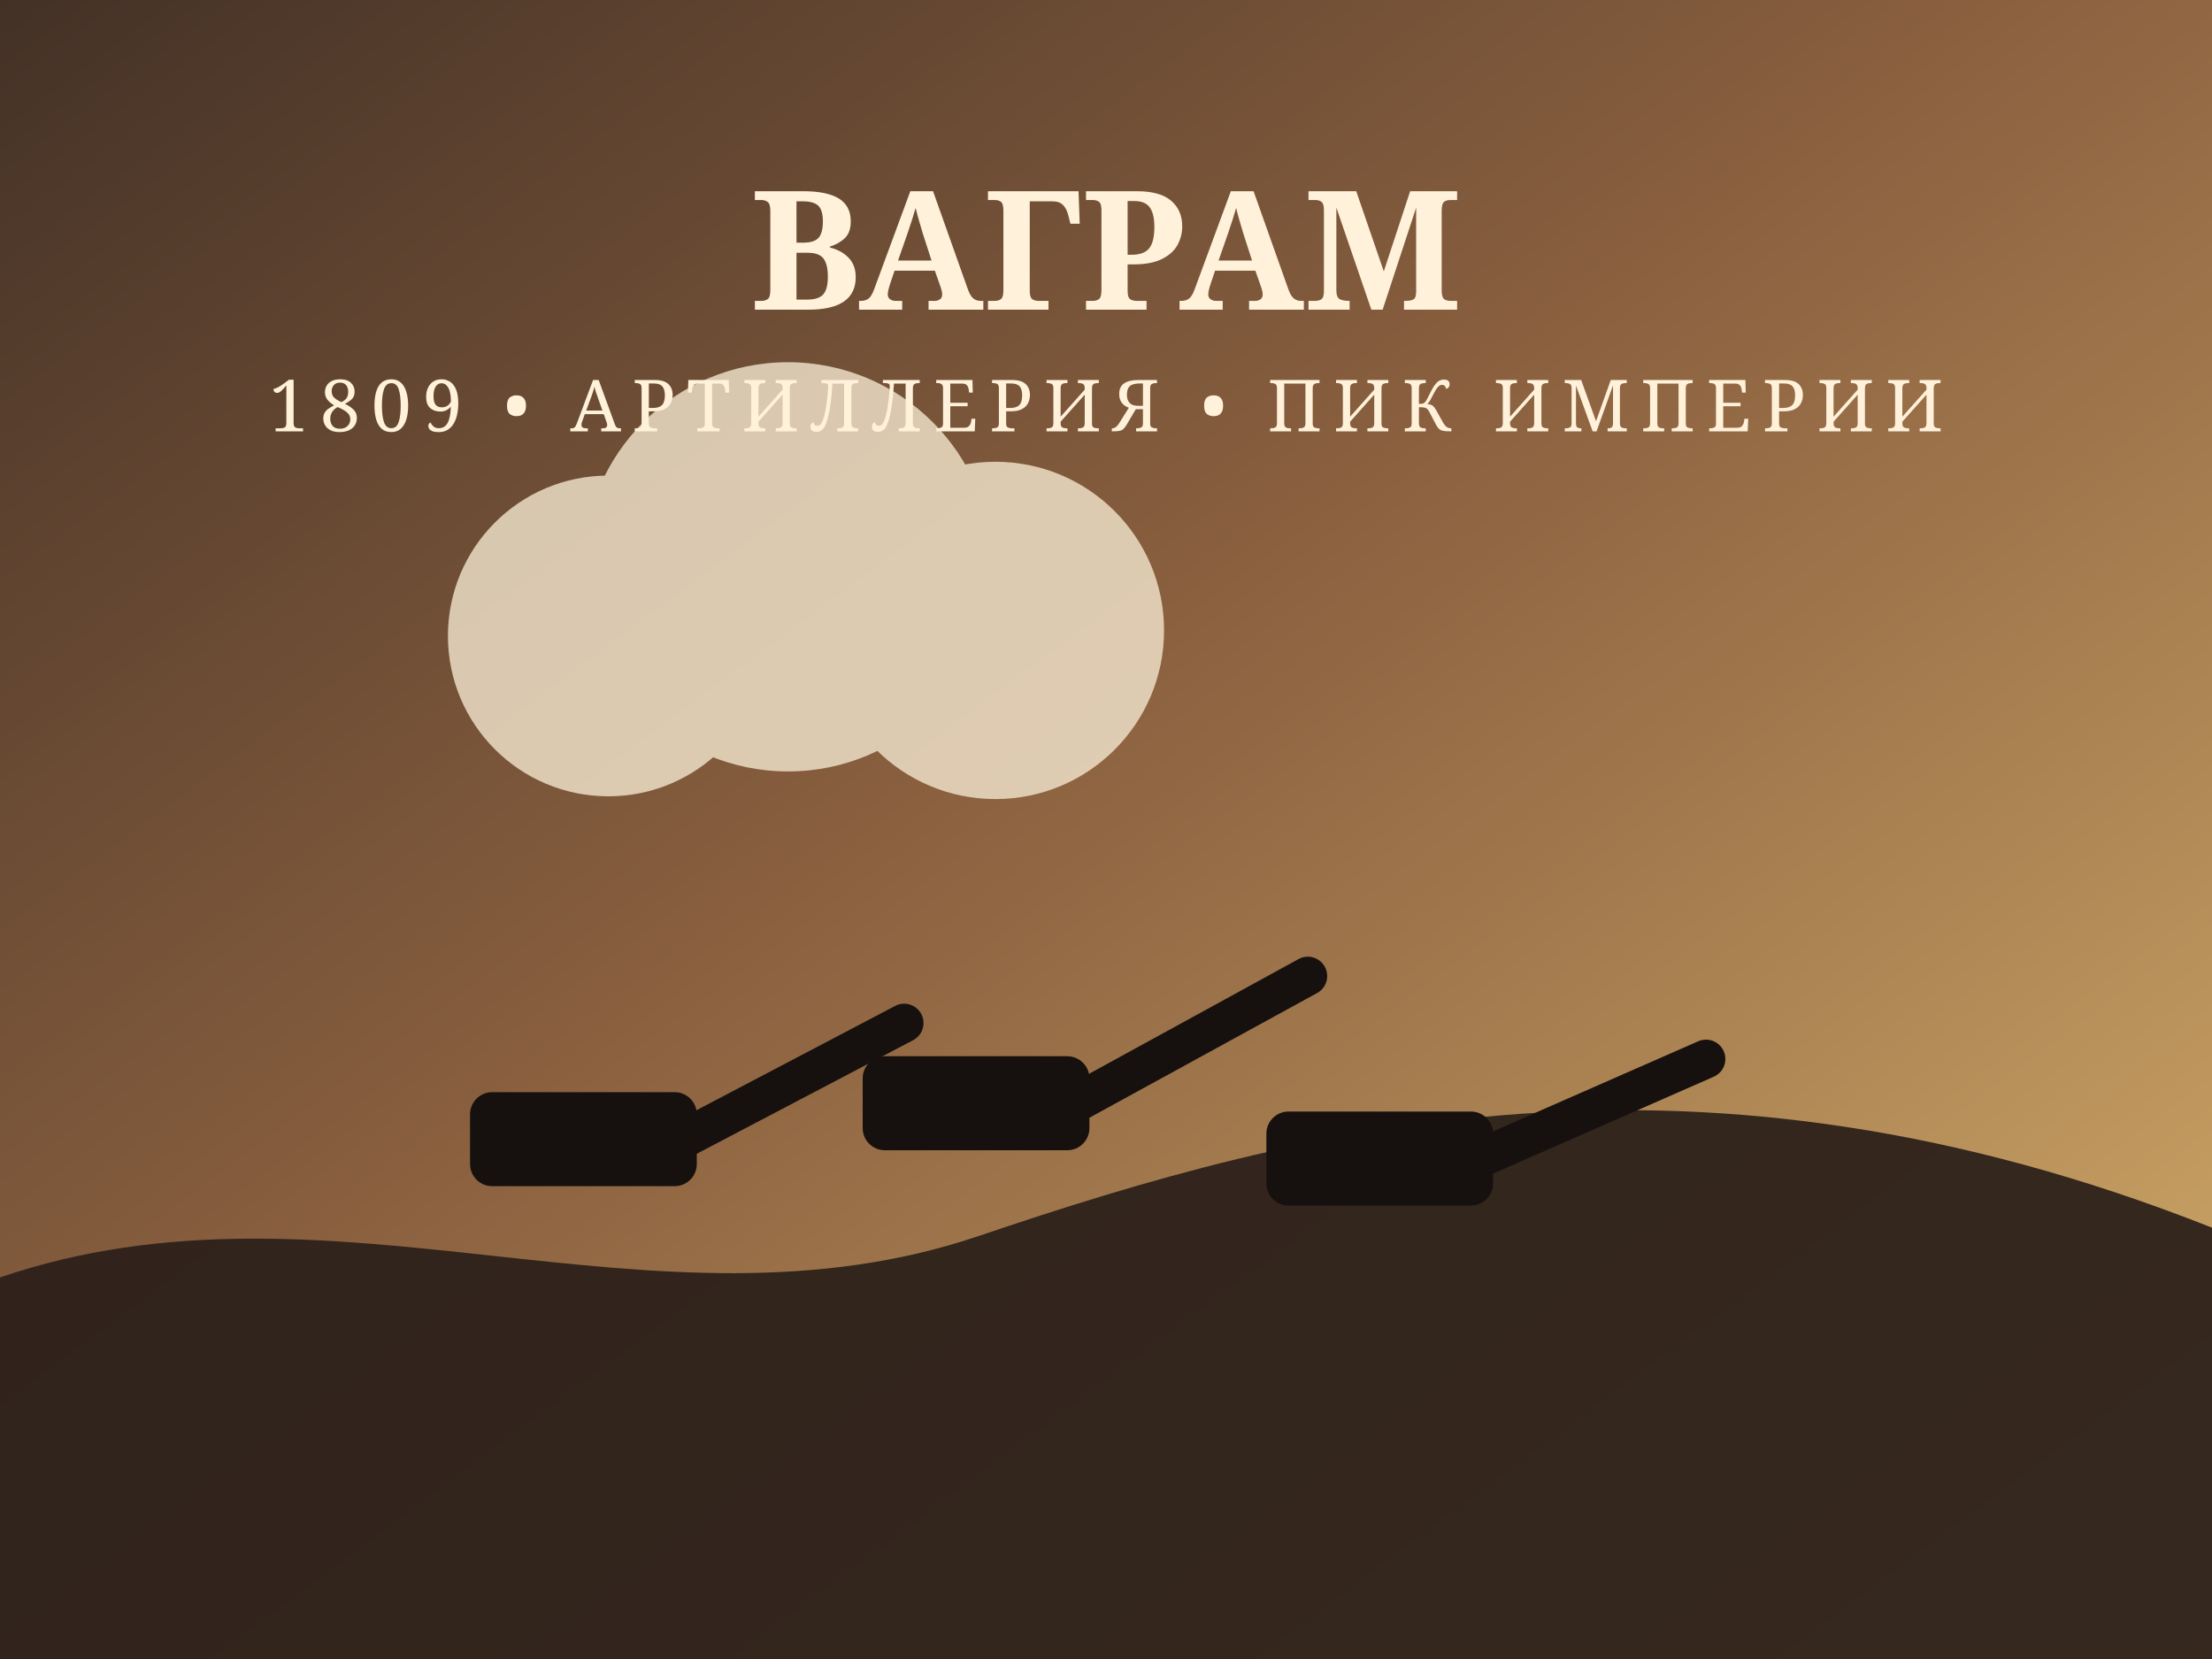
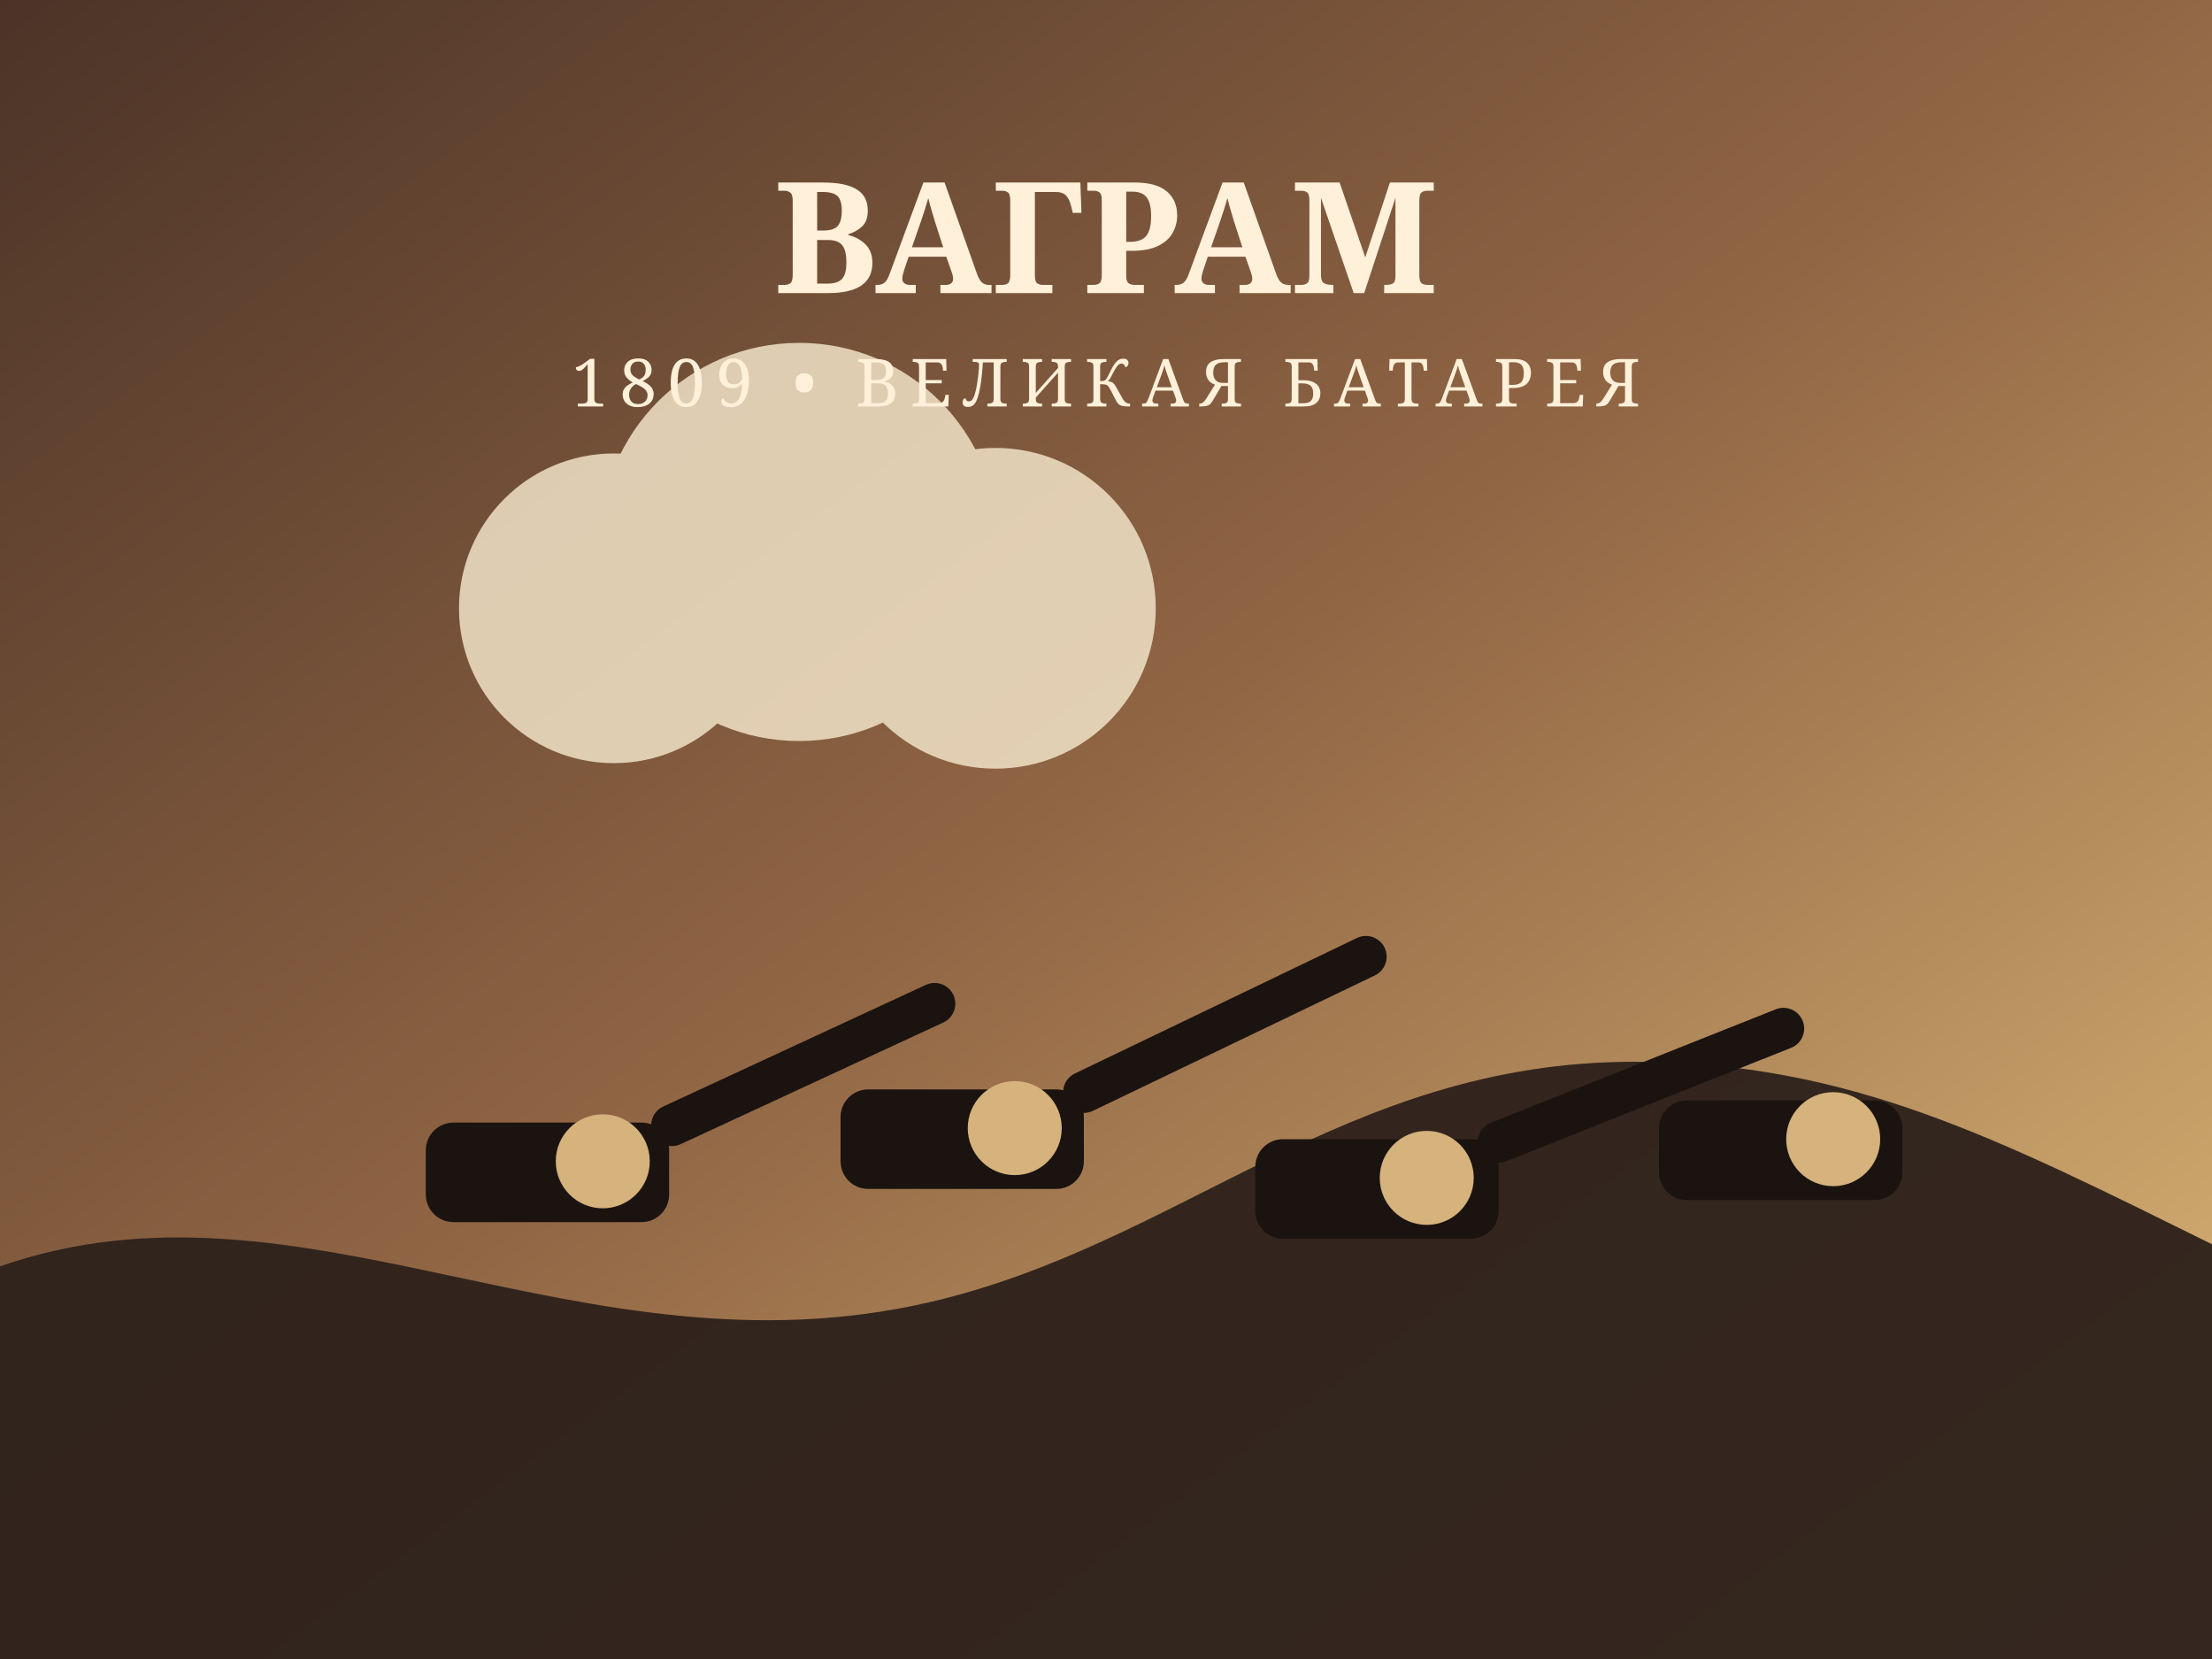
<svg xmlns="http://www.w3.org/2000/svg" viewBox="0 0 800 600" role="img" aria-labelledby="title desc">
  <defs>
-     <linearGradient id="bg" x1="0" x2="1" y1="0" y2="1">
-       <stop offset="0%" stop-color="#433126" />
-       <stop offset="45%" stop-color="#8a603f" />
-       <stop offset="100%" stop-color="#d6b06c" />
+     <linearGradient id="w-bg" x1="0" x2="1" y1="0" y2="1">
+       <stop offset="0%" stop-color="#4b3327" />
+       <stop offset="48%" stop-color="#906544" />
+       <stop offset="100%" stop-color="#e0bb79" />
    </linearGradient>
  </defs>
-   <rect width="800" height="600" fill="url(#bg)" />
-   <g fill="#f0e3ca" opacity="0.82">
-     <circle cx="220" cy="230" r="58" />
-     <circle cx="285" cy="205" r="74" />
-     <circle cx="360" cy="228" r="61" />
+   <rect width="800" height="600" fill="url(#w-bg)" />
+   <g fill="#f2e4c8" opacity=".84">
+     <circle cx="222" cy="220" r="56" />
+     <circle cx="289" cy="196" r="72" />
+     <circle cx="360" cy="220" r="58" />
  </g>
-   <path d="M0 462 C120 421 236 487 354 447 S613 370 800 444 L800 600 L0 600 Z" fill="#2c2019" opacity="0.94" />
-   <g fill="#16110f">
-     <rect x="170" y="395" width="82" height="34" rx="8" />
-     <rect x="312" y="382" width="82" height="34" rx="8" />
-     <rect x="458" y="402" width="82" height="34" rx="8" />
+   <path d="M0 458c109-38 210 42 336 13 91-21 150-87 255-87 78 0 132 28 209 66V600H0Z" fill="#2e211b" opacity=".96" />
+   <g fill="#fff0da" font-family="Georgia, serif" text-anchor="middle">
+     <text x="400" y="106" font-size="56" font-weight="700">ВАГРАМ</text>
+     <text x="400" y="147" font-size="24" letter-spacing="4">1809 • ВЕЛИКАЯ БАТАРЕЯ</text>
  </g>
-   <g stroke="#16110f" stroke-width="14" stroke-linecap="round">
-     <path d="M247 412 l80-42" />
-     <path d="M389 399 l84-46" />
-     <path d="M535 419 l82-36" />
+   <g transform="translate(154 344)" fill="#1a1310">
+     <rect x="0" y="62" width="88" height="36" rx="10" />
+     <rect x="150" y="50" width="88" height="36" rx="10" />
+     <rect x="300" y="68" width="88" height="36" rx="10" />
+     <rect x="446" y="54" width="88" height="36" rx="10" />
  </g>
-   <g fill="#fff1da" font-family="Georgia, serif" text-anchor="middle">
-     <text x="400" y="112" font-size="60" font-weight="700">ВАГРАМ</text>
-     <text x="400" y="156" font-size="26" letter-spacing="4">1809 • АРТИЛЛЕРИЯ • ПИК ИМПЕРИИ</text>
+   <g stroke="#1a1310" stroke-width="15" stroke-linecap="round">
+     <path d="M243 407l95-44" />
+     <path d="M392 395l102-49" />
+     <path d="M542 413l103-41" />
+   </g>
+   <g fill="#d6b27c">
+     <circle cx="218" cy="420" r="17" />
+     <circle cx="367" cy="408" r="17" />
+     <circle cx="516" cy="426" r="17" />
+     <circle cx="663" cy="412" r="17" />
  </g>
</svg>
